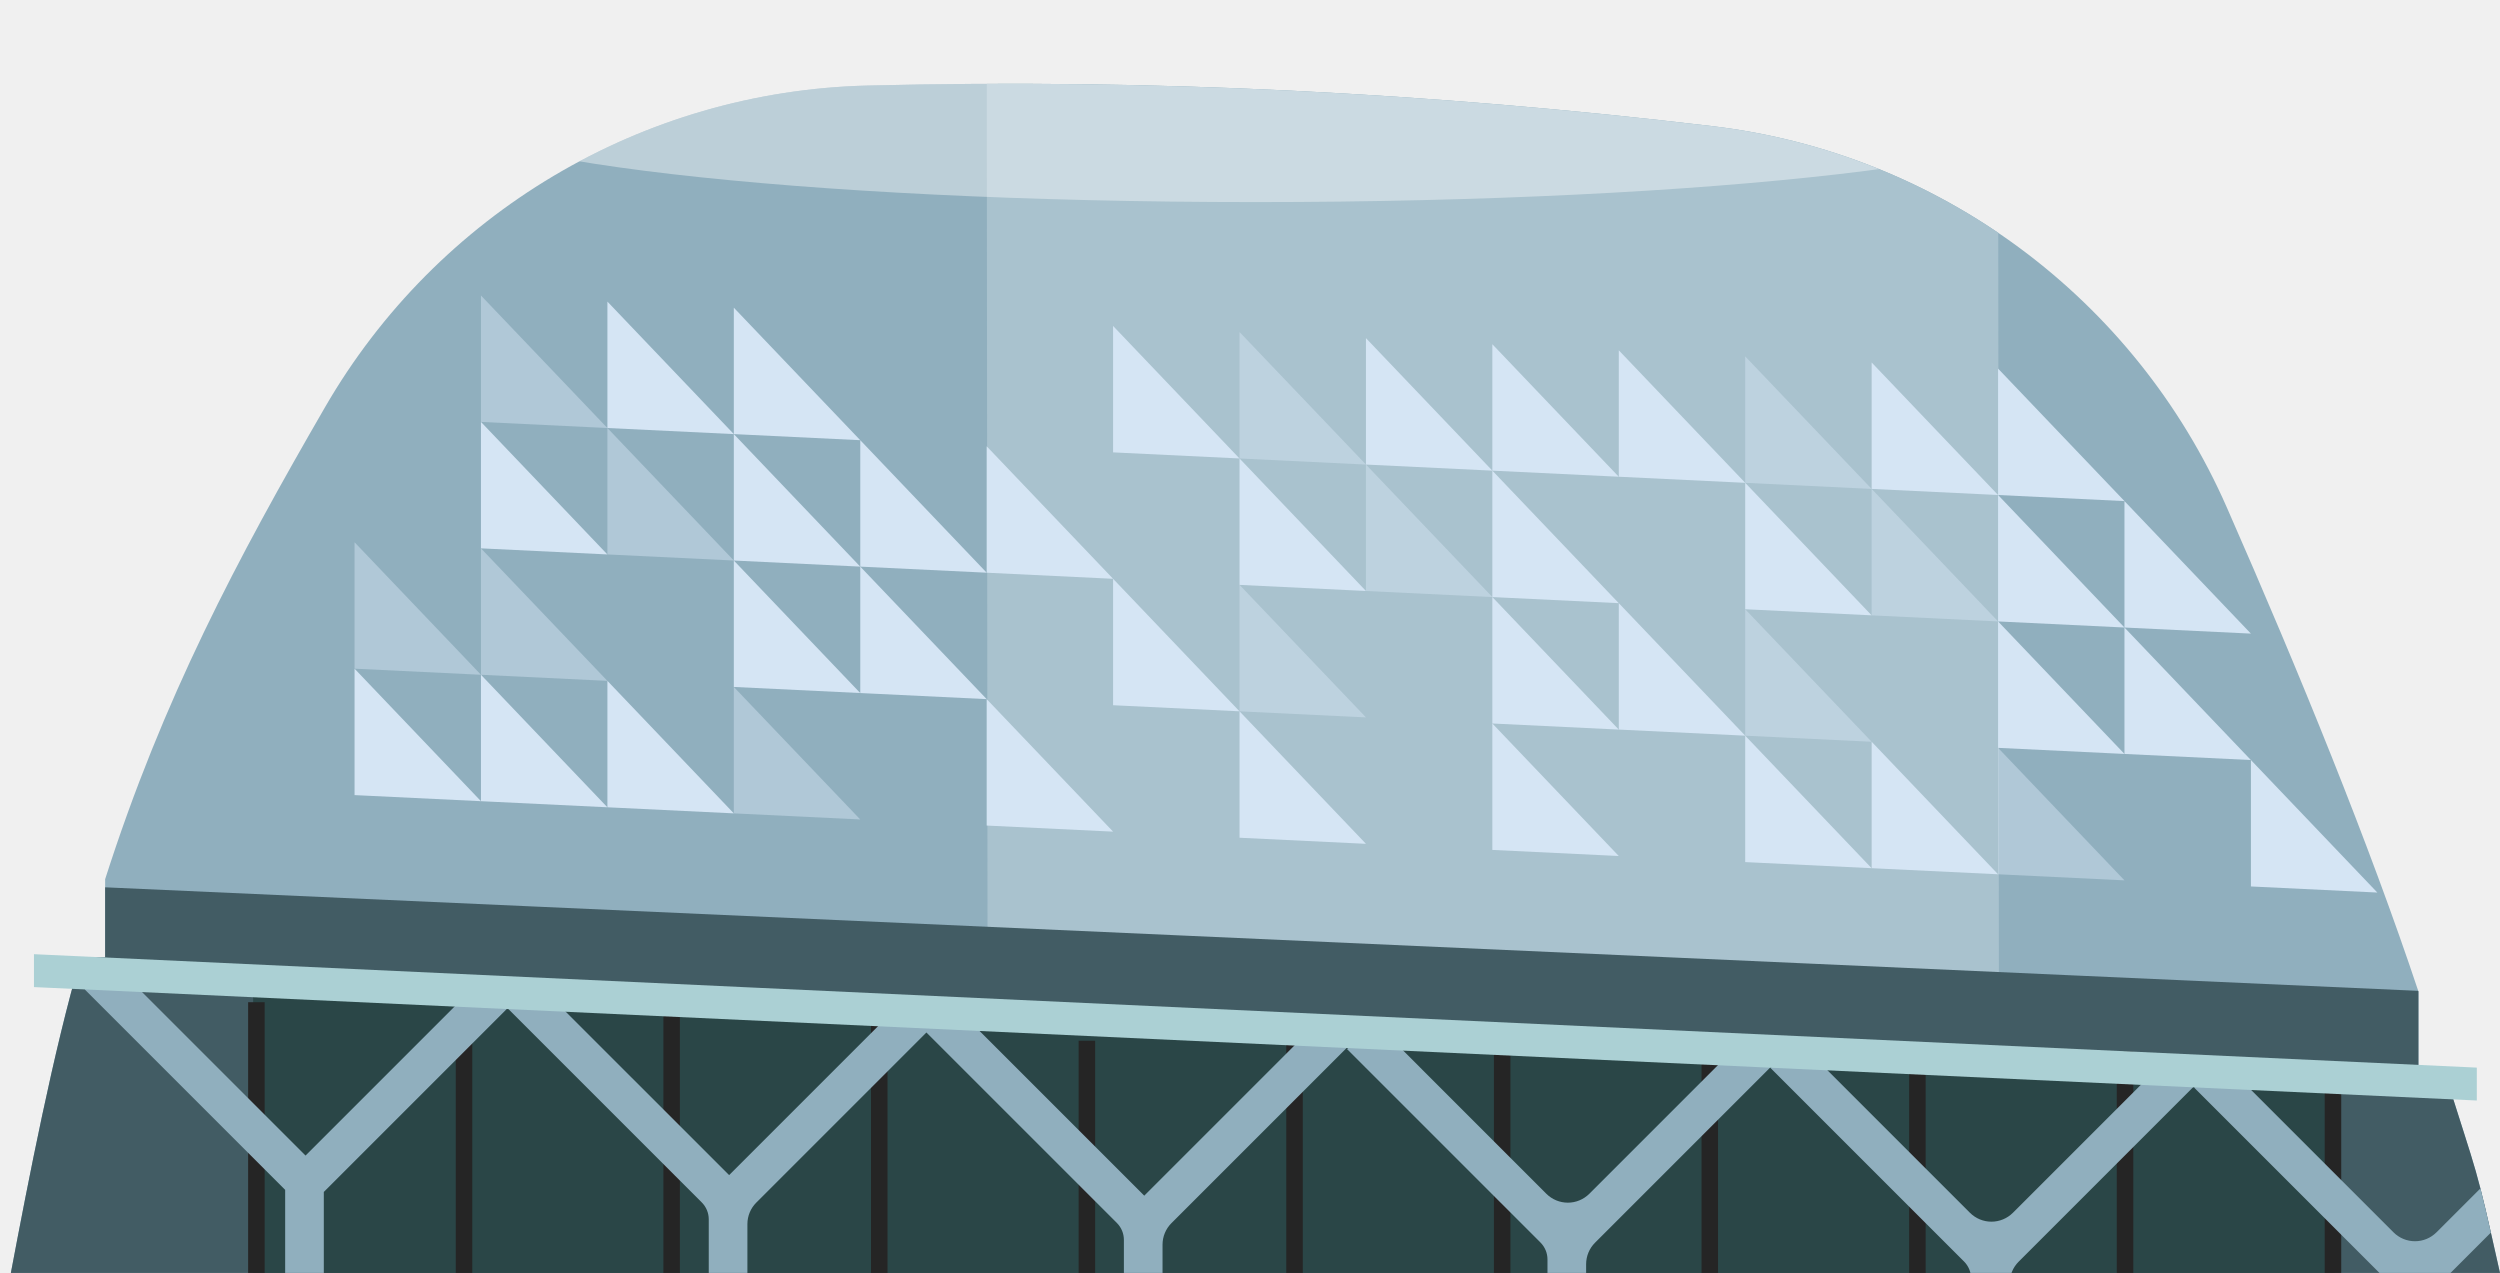
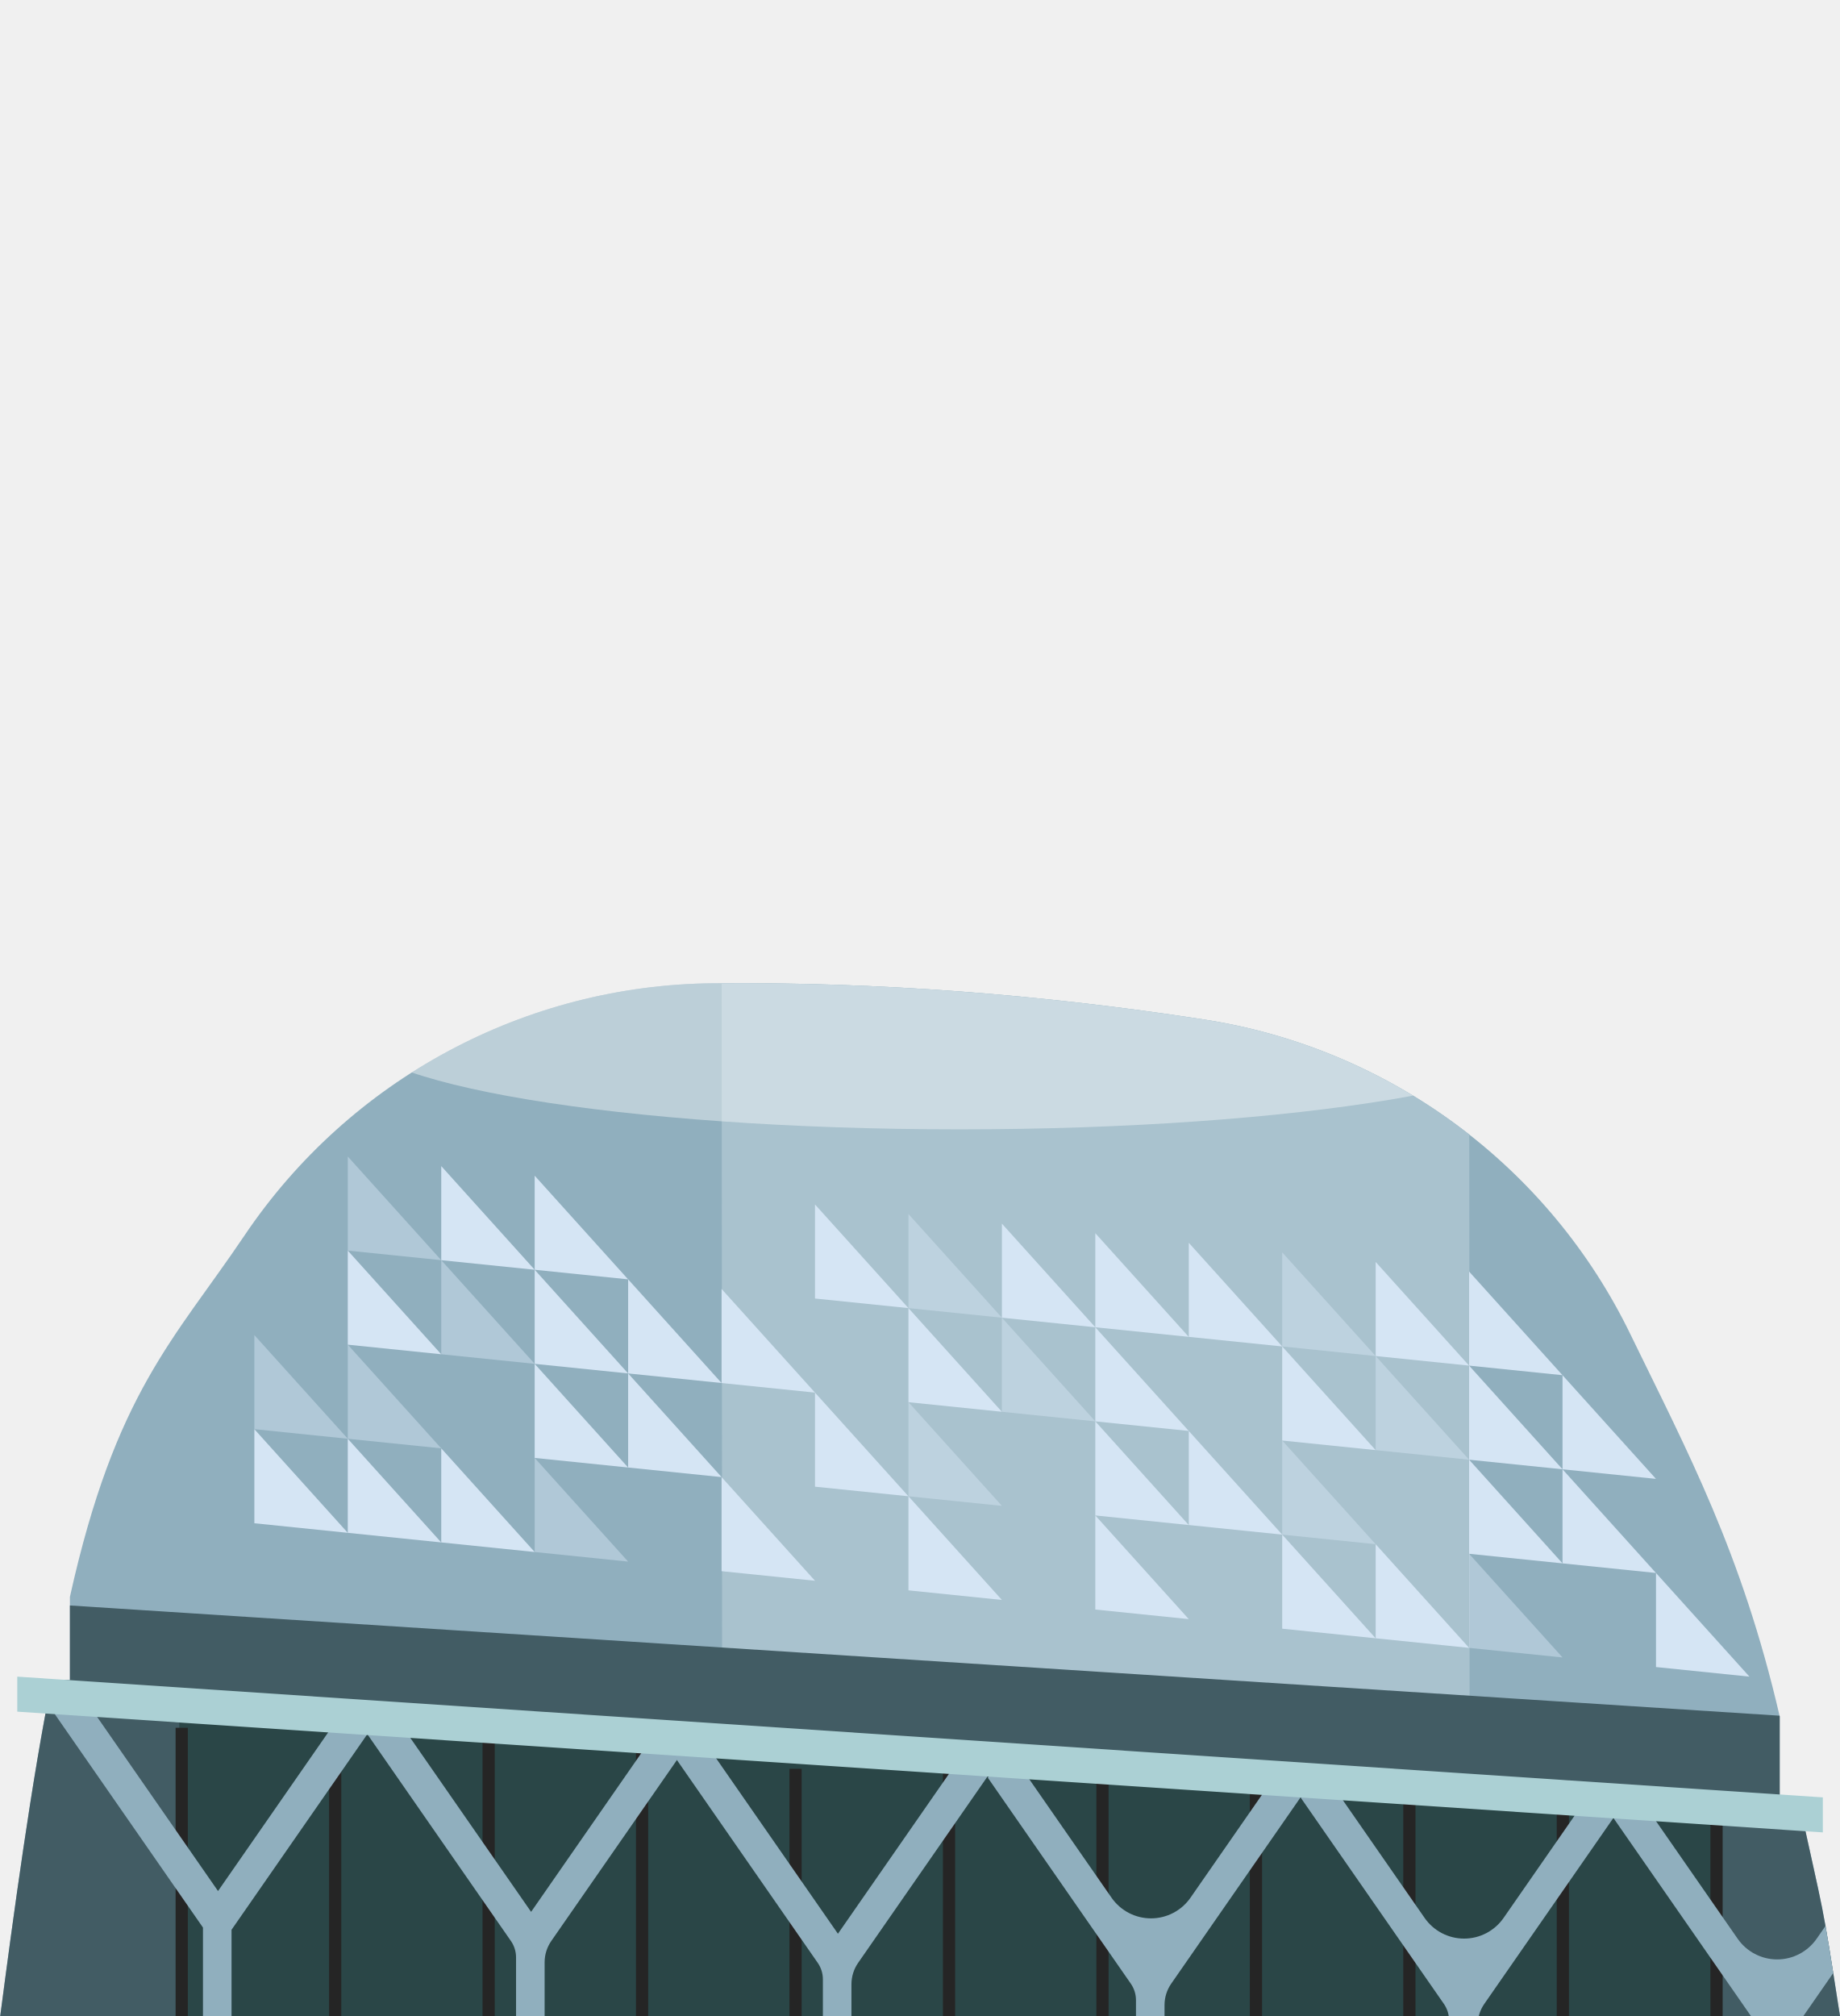
- <svg xmlns="http://www.w3.org/2000/svg" width="100%" height="100%" viewBox="0 0 1035 527" version="1.1" xml:space="preserve" style="fill-rule:evenodd;clip-rule:evenodd;stroke-linejoin:round;stroke-miterlimit:2;">
-   <g transform="matrix(1,0,0,1,-11596.8,-2418.49)">
-     <g id="Artboard7" transform="matrix(2.15177,0,0,1,-5873.43,-411.515)">
+ <svg xmlns="http://www.w3.org/2000/svg" width="100%" height="100%" viewBox="0 0 481 527" version="1.1" xml:space="preserve" style="fill-rule:evenodd;clip-rule:evenodd;stroke-linejoin:round;stroke-miterlimit:2;">
+   <g transform="matrix(1,0,0,1,-15666.5,-4825.03)">
+     <g id="Artboard7" transform="matrix(1,0,0,1,7547.54,1995.03)">
      <rect x="8119" y="2830" width="481" height="527" style="fill:none;" />
      <clipPath id="_clip1">
        <rect x="8119" y="2830" width="481" height="527" />
      </clipPath>
      <g clip-path="url(#_clip1)">
-         <g transform="matrix(0.583174,0,0,1.56899,1576.25,-1257.4)">
-           <path d="M11953.9,2739.04C11923.6,2683.76 11858.9,2645.46 11784,2638.39C11691.7,2629.6 11598.8,2625.8 11505.1,2627.7C11431.1,2629.23 11363.4,2661.39 11326.4,2712.63C11297.5,2752.6 11273,2789.35 11253.9,2837.11L11253.9,2857.75L11245.9,2857.75C11236.9,2882.14 11228.5,2916.9 11222.8,2941L12044,2941C12035.6,2910.99 12037.3,2917.39 12025.5,2887.38L12017.1,2887.38C12017.1,2887.38 12017.1,2866.74 12017.1,2866.74C12000.9,2827.86 11978,2782.88 11953.9,2739.04Z" style="fill:rgb(144,175,190);" />
+         <g transform="matrix(0.585698,0,0,1.05464,1545.85,255.302)">
+           <path d="M11950.7,2772.3C11914.2,2730.28 11842.6,2700.96 11759.5,2693.95C11687.3,2687.77 11614.6,2684.67 11541.4,2685.02C11457.2,2685.37 11378.8,2708.78 11331.8,2747.56C11300.5,2773.37 11274.2,2786.39 11253.9,2837.11L11253.9,2857.75L11245.9,2857.75C11236.9,2882.14 11228.5,2916.9 11222.8,2941L12044,2941C12035.6,2910.99 12037.3,2917.39 12025.5,2887.38L12017.1,2887.38C12017.1,2887.38 12017.1,2866.74 12017.1,2866.74C12000.2,2826.14 11975.9,2801.08 11950.7,2772.3Z" style="fill:rgb(144,175,190);" />
          <clipPath id="_clip2">
-             <path d="M11953.9,2739.04C11923.6,2683.76 11858.9,2645.46 11784,2638.39C11691.7,2629.6 11598.8,2625.8 11505.1,2627.7C11431.1,2629.23 11363.4,2661.39 11326.4,2712.63C11297.5,2752.6 11273,2789.35 11253.9,2837.11L11253.9,2857.75L11245.9,2857.75C11236.9,2882.14 11228.5,2916.9 11222.8,2941L12044,2941C12035.6,2910.99 12037.3,2917.39 12025.5,2887.38L12017.1,2887.38C12017.1,2887.38 12017.1,2866.74 12017.1,2866.74C12000.9,2827.86 11978,2782.88 11953.9,2739.04Z" />
+             <path d="M11950.7,2772.3C11914.2,2730.28 11842.6,2700.96 11759.5,2693.95C11687.3,2687.77 11614.6,2684.67 11541.4,2685.02C11457.2,2685.37 11378.8,2708.78 11331.8,2747.56C11300.5,2773.37 11274.2,2786.39 11253.9,2837.11L11253.9,2857.75L11245.9,2857.75C11236.9,2882.14 11228.5,2916.9 11222.8,2941L12044,2941C12035.6,2910.99 12037.3,2917.39 12025.5,2887.38L12017.1,2887.38C12017.1,2887.38 12017.1,2866.74 12017.1,2866.74C12000.2,2826.14 11975.9,2801.08 11950.7,2772.3Z" />
          </clipPath>
          <g clip-path="url(#_clip2)">
            <g transform="matrix(0.751481,-0.00175746,0.00067574,0.637354,4942.53,-649.106)">
              <rect x="8781" y="5072" width="444" height="481.66" style="fill:rgb(169,194,206);" />
            </g>
            <g transform="matrix(1.79227,0.0641586,0,0.919579,-9555.96,-543.963)">
              <rect x="11565" y="2869" width="486.768" height="193.743" style="fill:rgb(66,92,100);" />
            </g>
            <g transform="matrix(1.41081,0.0491009,0,0.449154,-5013.29,1010.88)">
              <rect x="11565" y="2869" width="486.768" height="193.743" style="fill:rgb(42,70,71);" />
            </g>
-             <g transform="matrix(0.986795,0,0,0.37253,131.512,1664.48)">
+             <g transform="matrix(0.986795,0,0,0.37253,149.062,1727.27)">
              <ellipse cx="11655.8" cy="2600.57" rx="275.784" ry="67.567" style="fill:white;fill-opacity:0.4;" />
            </g>
            <g transform="matrix(0.012883,0,0,0.102011,11721.2,2758.14)">
              <rect x="4609" y="1192" width="423" height="788" style="fill:rgb(37,37,37);" />
            </g>
            <g transform="matrix(0.012883,0,0,0.0983717,11789.7,2765.34)">
              <rect x="4609" y="1192" width="423" height="788" style="fill:rgb(37,37,37);" />
            </g>
            <g transform="matrix(0.012883,0,0,0.0983717,11858.2,2765.34)">
              <rect x="4609" y="1192" width="423" height="788" style="fill:rgb(37,37,37);" />
            </g>
            <g transform="matrix(0.012883,0,0,0.0893758,11926.8,2783.16)">
              <rect x="4609" y="1192" width="423" height="788" style="fill:rgb(37,37,37);" />
            </g>
            <g transform="matrix(0.012883,0,0,0.102011,11515.7,2758.14)">
              <rect x="4609" y="1192" width="423" height="788" style="fill:rgb(37,37,37);" />
            </g>
            <g transform="matrix(0.012883,0,0,0.102011,11584.2,2758.14)">
              <rect x="4609" y="1192" width="423" height="788" style="fill:rgb(37,37,37);" />
            </g>
            <g transform="matrix(0.012883,0,0,0.102011,11652.7,2758.14)">
              <rect x="4609" y="1192" width="423" height="788" style="fill:rgb(37,37,37);" />
            </g>
            <g transform="matrix(0.012883,0,0,0.114924,11447.2,2732.57)">
              <rect x="4609" y="1192" width="423" height="788" style="fill:rgb(37,37,37);" />
            </g>
            <g transform="matrix(0.012883,0,0,0.114924,11310.2,2732.57)">
              <rect x="4609" y="1192" width="423" height="788" style="fill:rgb(37,37,37);" />
            </g>
            <g transform="matrix(0.012883,0,0,0.114924,11378.7,2732.57)">
              <rect x="4609" y="1192" width="423" height="788" style="fill:rgb(37,37,37);" />
            </g>
            <g transform="matrix(0.012883,0,0,0.114924,11241.7,2732.57)">
              <rect x="4609" y="1192" width="423" height="788" style="fill:rgb(37,37,37);" />
            </g>
            <g transform="matrix(0.796904,0,0,0.637353,4557.27,-350.516)">
              <path d="M8486.27,5115.76L8406.16,5035.65L8394.85,5046.97L8477.84,5129.96L8477.84,5236.35L8493.84,5236.35L8493.84,5130.82L8570.21,5054.45L8558.89,5043.14L8486.27,5115.76Z" style="fill:rgb(144,175,190);" />
            </g>
            <g transform="matrix(0.796904,0,0,0.637353,4697.02,-345.355)">
-               <path d="M8486.27,5115.76L8406.16,5035.65L8394.85,5046.97L8474.96,5127.08C8476.8,5128.93 8477.84,5131.43 8477.84,5134.05C8477.84,5153.55 8477.84,5236.35 8477.84,5236.35L8493.84,5236.35C8493.84,5236.35 8493.84,5157.28 8493.84,5136.03C8493.84,5132.69 8495.17,5129.49 8497.52,5127.14L8570.21,5054.45L8558.89,5043.14L8486.27,5115.76Z" style="fill:rgb(144,175,190);" />
+               <path d="M8486.27,5115.76L8406.16,5035.65L8394.85,5046.97L8474.96,5127.08C8476.84,5128.96 8477.84,5131.19 8477.84,5133.48C8477.84,5151.88 8477.84,5236.35 8477.84,5236.35L8493.84,5236.35C8493.84,5236.35 8493.84,5155.61 8493.84,5135.37C8493.84,5132.41 8495.15,5129.51 8497.58,5127.08L8570.21,5054.45L8558.89,5043.14L8486.27,5115.76Z" style="fill:rgb(144,175,190);" />
            </g>
            <g transform="matrix(0.796904,0,0,0.637353,4833.98,-339.931)">
-               <path d="M8486.27,5115.76L8406.16,5035.65L8394.85,5046.97L8474.96,5127.08C8476.8,5128.93 8477.84,5131.43 8477.84,5134.05C8477.84,5153.55 8477.84,5236.35 8477.84,5236.35L8493.84,5236.35C8493.84,5236.35 8493.84,5157.28 8493.84,5136.03C8493.84,5132.69 8495.17,5129.49 8497.52,5127.14L8570.21,5054.45L8558.89,5043.14L8486.27,5115.76Z" style="fill:rgb(144,175,190);" />
+               <path d="M8486.27,5115.76L8406.16,5035.65L8394.85,5046.97L8474.96,5127.08C8476.84,5128.96 8477.84,5131.19 8477.84,5133.48C8477.84,5151.88 8477.84,5236.35 8477.84,5236.35L8493.84,5236.35C8493.84,5236.35 8493.84,5155.61 8493.84,5135.37C8493.84,5132.41 8495.15,5129.51 8497.58,5127.08L8570.21,5054.45L8558.89,5043.14L8486.27,5115.76Z" style="fill:rgb(144,175,190);" />
            </g>
            <g transform="matrix(0.796904,0,0,0.637353,4973.73,-334.77)">
-               <path d="M8495.16,5106.88C8492.8,5109.23 8489.6,5110.56 8486.27,5110.56C8482.93,5110.56 8479.74,5109.23 8477.38,5106.88C8456.52,5086.01 8406.16,5035.65 8406.16,5035.65L8394.85,5046.97L8474.96,5127.08C8476.8,5128.93 8477.84,5131.43 8477.84,5134.05C8477.84,5153.55 8477.84,5236.35 8477.84,5236.35L8493.84,5236.35C8493.84,5236.35 8493.84,5157.28 8493.84,5136.03C8493.84,5132.69 8495.17,5129.49 8497.52,5127.14L8570.21,5054.45L8558.89,5043.14C8558.89,5043.14 8514.54,5087.49 8495.16,5106.88Z" style="fill:rgb(144,175,190);" />
+               <path d="M8508.39,5093.64C8503.36,5098.67 8495.09,5101.68 8486.27,5101.68C8477.44,5101.68 8469.18,5098.67 8464.15,5093.64C8440.43,5069.93 8406.16,5035.65 8406.16,5035.65L8394.85,5046.97L8474.96,5127.08C8476.84,5128.96 8477.84,5131.19 8477.84,5133.48C8477.84,5151.88 8477.84,5236.35 8477.84,5236.35L8493.84,5236.35C8493.84,5236.35 8493.84,5155.61 8493.84,5135.37C8493.84,5132.41 8495.15,5129.51 8497.58,5127.08L8570.21,5054.45L8558.89,5043.14C8558.89,5043.14 8529.76,5072.28 8508.39,5093.64Z" style="fill:rgb(144,175,190);" />
            </g>
            <g transform="matrix(0.796904,0,0,0.637353,5113.48,-329.755)">
-               <path d="M8495.16,5106.88C8492.8,5109.23 8489.6,5110.56 8486.27,5110.56C8482.93,5110.56 8479.74,5109.23 8477.38,5106.88C8456.52,5086.01 8406.16,5035.65 8406.16,5035.65L8394.85,5046.97L8474.96,5127.08C8476.8,5128.93 8477.84,5131.43 8477.84,5134.05C8477.84,5153.55 8477.84,5236.35 8477.84,5236.35L8493.84,5236.35L8493.84,5136.03C8493.84,5132.69 8495.17,5129.49 8497.52,5127.14L8570.21,5054.45L8558.89,5043.14C8558.89,5043.14 8514.54,5087.49 8495.16,5106.88Z" style="fill:rgb(144,175,190);" />
+               <path d="M8508.39,5093.64C8503.36,5098.67 8495.09,5101.68 8486.27,5101.68C8477.44,5101.68 8469.18,5098.67 8464.15,5093.64C8440.43,5069.93 8406.16,5035.65 8406.16,5035.65L8394.85,5046.97L8474.96,5127.08C8476.84,5128.96 8477.84,5131.19 8477.84,5133.48C8477.84,5151.88 8477.84,5236.35 8477.84,5236.35L8493.84,5236.35C8493.84,5236.35 8493.84,5155.61 8493.84,5135.37C8493.84,5132.41 8495.15,5129.51 8497.58,5127.08L8570.21,5054.45L8558.89,5043.14C8558.89,5043.14 8529.76,5072.28 8508.39,5093.64Z" style="fill:rgb(144,175,190);" />
            </g>
            <g transform="matrix(0.796904,0,0,0.637353,5253.22,-324.594)">
-               <path d="M8495.16,5106.88C8492.8,5109.23 8489.6,5110.56 8486.27,5110.56C8482.93,5110.56 8479.74,5109.23 8477.38,5106.88C8456.52,5086.01 8406.16,5035.65 8406.16,5035.65L8394.85,5046.97L8474.96,5127.08C8476.8,5128.93 8477.84,5131.43 8477.84,5134.05C8477.84,5153.55 8477.84,5236.35 8477.84,5236.35L8493.84,5236.35C8493.84,5236.35 8493.84,5157.28 8493.84,5136.03C8493.84,5132.69 8495.17,5129.49 8497.52,5127.14L8570.21,5054.45L8558.89,5043.14C8558.89,5043.14 8514.54,5087.49 8495.16,5106.88Z" style="fill:rgb(144,175,190);" />
+               <path d="M8508.39,5093.64C8503.36,5098.67 8495.09,5101.68 8486.27,5101.68C8477.44,5101.68 8469.18,5098.67 8464.15,5093.64C8440.43,5069.93 8406.16,5035.65 8406.16,5035.65L8394.85,5046.97L8474.96,5127.08C8476.84,5128.96 8477.84,5131.19 8477.84,5133.48C8477.84,5151.88 8477.84,5236.35 8477.84,5236.35L8493.84,5236.35C8493.84,5236.35 8493.84,5155.61 8493.84,5135.37C8493.84,5132.41 8495.15,5129.51 8497.58,5127.08L8570.21,5054.45L8558.89,5043.14C8558.89,5043.14 8529.76,5072.28 8508.39,5093.64Z" style="fill:rgb(144,175,190);" />
            </g>
          </g>
        </g>
-         <g>
+         <g transform="matrix(1.00433,0.0543138,0,0.469895,-37.2125,1299.03)">
          <g transform="matrix(0.333205,0.0345385,0,0.716979,4557.62,675.749)">
            <path d="M11842,2720L11769,2647L11769,2720L11842,2720Z" style="fill:rgb(213,229,244);" />
          </g>
          <g transform="matrix(0.333205,0.0345385,0,0.716979,4581.94,678.27)">
            <path d="M11842,2720L11769,2647L11769,2720L11842,2720Z" style="fill:rgb(213,229,244);" />
          </g>
          <g transform="matrix(0.333205,0.0345385,0,0.716979,4508.97,670.706)">
            <path d="M11842,2720L11769,2647L11769,2720L11842,2720Z" style="fill:rgb(213,229,244);" />
          </g>
          <g transform="matrix(0.333205,0.0345385,0,0.716979,4533.29,673.228)">
            <path d="M11842,2720L11769,2647L11769,2720L11842,2720Z" style="fill:rgb(213,229,244);fill-opacity:0.46;" />
          </g>
          <g transform="matrix(0.333205,0.0345385,0,0.716979,4557.62,728.089)">
            <path d="M11842,2720L11769,2647L11769,2720L11842,2720Z" style="fill:rgb(213,229,244);fill-opacity:0.46;" />
          </g>
          <g transform="matrix(0.333205,0.0345385,0,0.716979,4581.94,730.61)">
            <path d="M11842,2720L11769,2647L11769,2720L11842,2720Z" style="fill:rgb(213,229,244);" />
          </g>
          <g transform="matrix(0.333205,0.0345385,0,0.716979,4508.97,775.385)">
            <path d="M11842,2720L11769,2647L11769,2720L11842,2720Z" style="fill:rgb(213,229,244);" />
          </g>
          <g transform="matrix(0.333205,0.0345385,0,0.716979,4533.29,725.567)">
            <path d="M11842,2720L11769,2647L11769,2720L11842,2720Z" style="fill:rgb(213,229,244);" />
          </g>
          <g transform="matrix(0.333205,0.0345385,0,0.716979,4581.94,782.949)">
            <path d="M11842,2720L11769,2647L11769,2720L11842,2720Z" style="fill:rgb(213,229,244);" />
          </g>
          <g transform="matrix(0.333205,0.0345385,0,0.716979,4606.26,733.131)">
            <path d="M11842,2720L11769,2647L11769,2720L11842,2720Z" style="fill:rgb(213,229,244);" />
          </g>
          <g transform="matrix(0.333205,0.0345385,0,0.716979,4606.26,785.471)">
            <path d="M11842,2720L11769,2647L11769,2720L11842,2720Z" style="fill:rgb(213,229,244);" />
          </g>
          <g transform="matrix(0.333205,0.0345385,0,0.716979,4484.64,668.185)">
            <path d="M11842,2720L11769,2647L11769,2720L11842,2720Z" style="fill:rgb(213,229,244);" />
          </g>
          <g transform="matrix(0.333205,0.0345385,0,0.716979,4533.29,777.907)">
            <path d="M11842,2720L11769,2647L11769,2720L11842,2720Z" style="fill:rgb(213,229,244);fill-opacity:0.46;" />
          </g>
          <g transform="matrix(0.333205,0.0345385,0,0.716979,4557.62,832.768)">
            <path d="M11842,2720L11769,2647L11769,2720L11842,2720Z" style="fill:rgb(213,229,244);" />
          </g>
          <g transform="matrix(0.333205,0.0345385,0,0.716979,4581.94,835.289)">
            <path d="M11842,2720L11769,2647L11769,2720L11842,2720Z" style="fill:rgb(213,229,244);fill-opacity:0.46;" />
          </g>
          <g transform="matrix(0.333205,0.0345385,0,0.716979,4630.59,840.331)">
            <path d="M11842,2720L11769,2647L11769,2720L11842,2720Z" style="fill:rgb(213,229,244);" />
          </g>
          <g transform="matrix(0.333205,0.0345385,0,0.716979,4484.64,720.525)">
            <path d="M11842,2720L11769,2647L11769,2720L11842,2720Z" style="fill:rgb(213,229,244);" />
          </g>
          <g transform="matrix(0.333205,0.0345385,0,0.716979,4484.64,772.864)">
            <path d="M11842,2720L11769,2647L11769,2720L11842,2720Z" style="fill:rgb(213,229,244);" />
          </g>
          <g transform="matrix(0.333205,0.0345385,0,0.716979,4484.64,825.204)">
            <path d="M11842,2720L11769,2647L11769,2720L11842,2720Z" style="fill:rgb(213,229,244);" />
          </g>
          <g transform="matrix(0.333205,0.0345385,0,0.716979,4533.29,830.246)">
            <path d="M11842,2720L11769,2647L11769,2720L11842,2720Z" style="fill:rgb(213,229,244);" />
          </g>
          <g transform="matrix(0.333205,0.0345385,0,0.716979,4314.38,650.536)">
            <path d="M11842,2720L11769,2647L11769,2720L11842,2720Z" style="fill:rgb(213,229,244);" />
          </g>
          <g transform="matrix(0.333205,0.0345385,0,0.716979,4338.7,653.057)">
            <path d="M11842,2720L11769,2647L11769,2720L11842,2720Z" style="fill:rgb(213,229,244);" />
          </g>
          <g transform="matrix(0.333205,0.0345385,0,0.716979,4290.05,648.015)">
            <path d="M11842,2720L11769,2647L11769,2720L11842,2720Z" style="fill:rgb(213,229,244);fill-opacity:0.46;" />
          </g>
          <g transform="matrix(0.333205,0.0345385,0,0.716979,4314.38,702.875)">
            <path d="M11842,2720L11769,2647L11769,2720L11842,2720Z" style="fill:rgb(213,229,244);fill-opacity:0.46;" />
          </g>
          <g transform="matrix(0.333205,0.0345385,0,0.716979,4338.7,705.397)">
            <path d="M11842,2720L11769,2647L11769,2720L11842,2720Z" style="fill:rgb(213,229,244);" />
          </g>
          <g transform="matrix(0.333205,0.0345385,0,0.716979,4290.05,700.354)">
            <path d="M11842,2720L11769,2647L11769,2720L11842,2720Z" style="fill:rgb(213,229,244);" />
          </g>
          <g transform="matrix(0.333205,0.0345385,0,0.716979,4338.7,757.736)">
            <path d="M11842,2720L11769,2647L11769,2720L11842,2720Z" style="fill:rgb(213,229,244);" />
          </g>
          <g transform="matrix(0.333205,0.0345385,0,0.716979,4363.03,707.918)">
            <path d="M11842,2720L11769,2647L11769,2720L11842,2720Z" style="fill:rgb(213,229,244);" />
          </g>
          <g transform="matrix(0.333205,0.0345385,0,0.716979,4363.03,760.258)">
            <path d="M11842,2720L11769,2647L11769,2720L11842,2720Z" style="fill:rgb(213,229,244);" />
          </g>
          <g transform="matrix(0.333205,0.0345385,0,0.716979,4290.05,752.694)">
            <path d="M11842,2720L11769,2647L11769,2720L11842,2720Z" style="fill:rgb(213,229,244);fill-opacity:0.46;" />
          </g>
          <g transform="matrix(0.333205,0.0345385,0,0.716979,4314.38,807.554)">
            <path d="M11842,2720L11769,2647L11769,2720L11842,2720Z" style="fill:rgb(213,229,244);" />
          </g>
          <g transform="matrix(0.333205,0.0345385,0,0.716979,4338.7,810.076)">
            <path d="M11842,2720L11769,2647L11769,2720L11842,2720Z" style="fill:rgb(213,229,244);fill-opacity:0.46;" />
          </g>
          <g transform="matrix(0.333205,0.0345385,0,0.716979,4387.35,815.118)">
            <path d="M11842,2720L11769,2647L11769,2720L11842,2720Z" style="fill:rgb(213,229,244);" />
          </g>
          <g transform="matrix(0.333205,0.0345385,0,0.716979,4290.05,805.033)">
            <path d="M11842,2720L11769,2647L11769,2720L11842,2720Z" style="fill:rgb(213,229,244);" />
          </g>
          <g transform="matrix(0.333205,0.0345385,0,0.716979,4265.73,750.172)">
            <path d="M11842,2720L11769,2647L11769,2720L11842,2720Z" style="fill:rgb(213,229,244);fill-opacity:0.46;" />
          </g>
          <g transform="matrix(0.333205,0.0345385,0,0.716979,4265.73,802.512)">
            <path d="M11842,2720L11769,2647L11769,2720L11842,2720Z" style="fill:rgb(213,229,244);" />
          </g>
          <g transform="matrix(0.333205,0.0345385,0,0.716979,4460.32,665.664)">
            <path d="M11842,2720L11769,2647L11769,2720L11842,2720Z" style="fill:rgb(213,229,244);" />
          </g>
          <g transform="matrix(0.333205,0.0345385,0,0.716979,4411.67,660.621)">
            <path d="M11842,2720L11769,2647L11769,2720L11842,2720Z" style="fill:rgb(213,229,244);" />
          </g>
          <g transform="matrix(0.333205,0.0345385,0,0.716979,4436,663.143)">
            <path d="M11842,2720L11769,2647L11769,2720L11842,2720Z" style="fill:rgb(213,229,244);fill-opacity:0.46;" />
          </g>
          <g transform="matrix(0.333205,0.0345385,0,0.716979,4460.32,718.003)">
            <path d="M11842,2720L11769,2647L11769,2720L11842,2720Z" style="fill:rgb(213,229,244);fill-opacity:0.46;" />
          </g>
          <g transform="matrix(0.333205,0.0345385,0,0.716979,4411.67,765.3)">
            <path d="M11842,2720L11769,2647L11769,2720L11842,2720Z" style="fill:rgb(213,229,244);" />
          </g>
          <g transform="matrix(0.333205,0.0345385,0,0.716979,4436,715.482)">
            <path d="M11842,2720L11769,2647L11769,2720L11842,2720Z" style="fill:rgb(213,229,244);" />
          </g>
          <g transform="matrix(0.333205,0.0345385,0,0.716979,4436,767.822)">
            <path d="M11842,2720L11769,2647L11769,2720L11842,2720Z" style="fill:rgb(213,229,244);fill-opacity:0.46;" />
          </g>
          <g transform="matrix(0.333205,0.0345385,0,0.716979,4387.35,710.439)">
            <path d="M11842,2720L11769,2647L11769,2720L11842,2720Z" style="fill:rgb(213,229,244);" />
          </g>
          <g transform="matrix(0.333205,0.0345385,0,0.716979,4436,820.161)">
            <path d="M11842,2720L11769,2647L11769,2720L11842,2720Z" style="fill:rgb(213,229,244);" />
          </g>
        </g>
-         <g transform="matrix(0.934403,0.0933531,0,1.23829,-2650,-1400.45)">
+         <g transform="matrix(0.938446,0.06275,0,0.832349,-2698.68,159.141)">
          <rect x="11532" y="2866" width="503" height="11" style="fill:rgb(171,208,212);" />
        </g>
      </g>
    </g>
  </g>
</svg>
